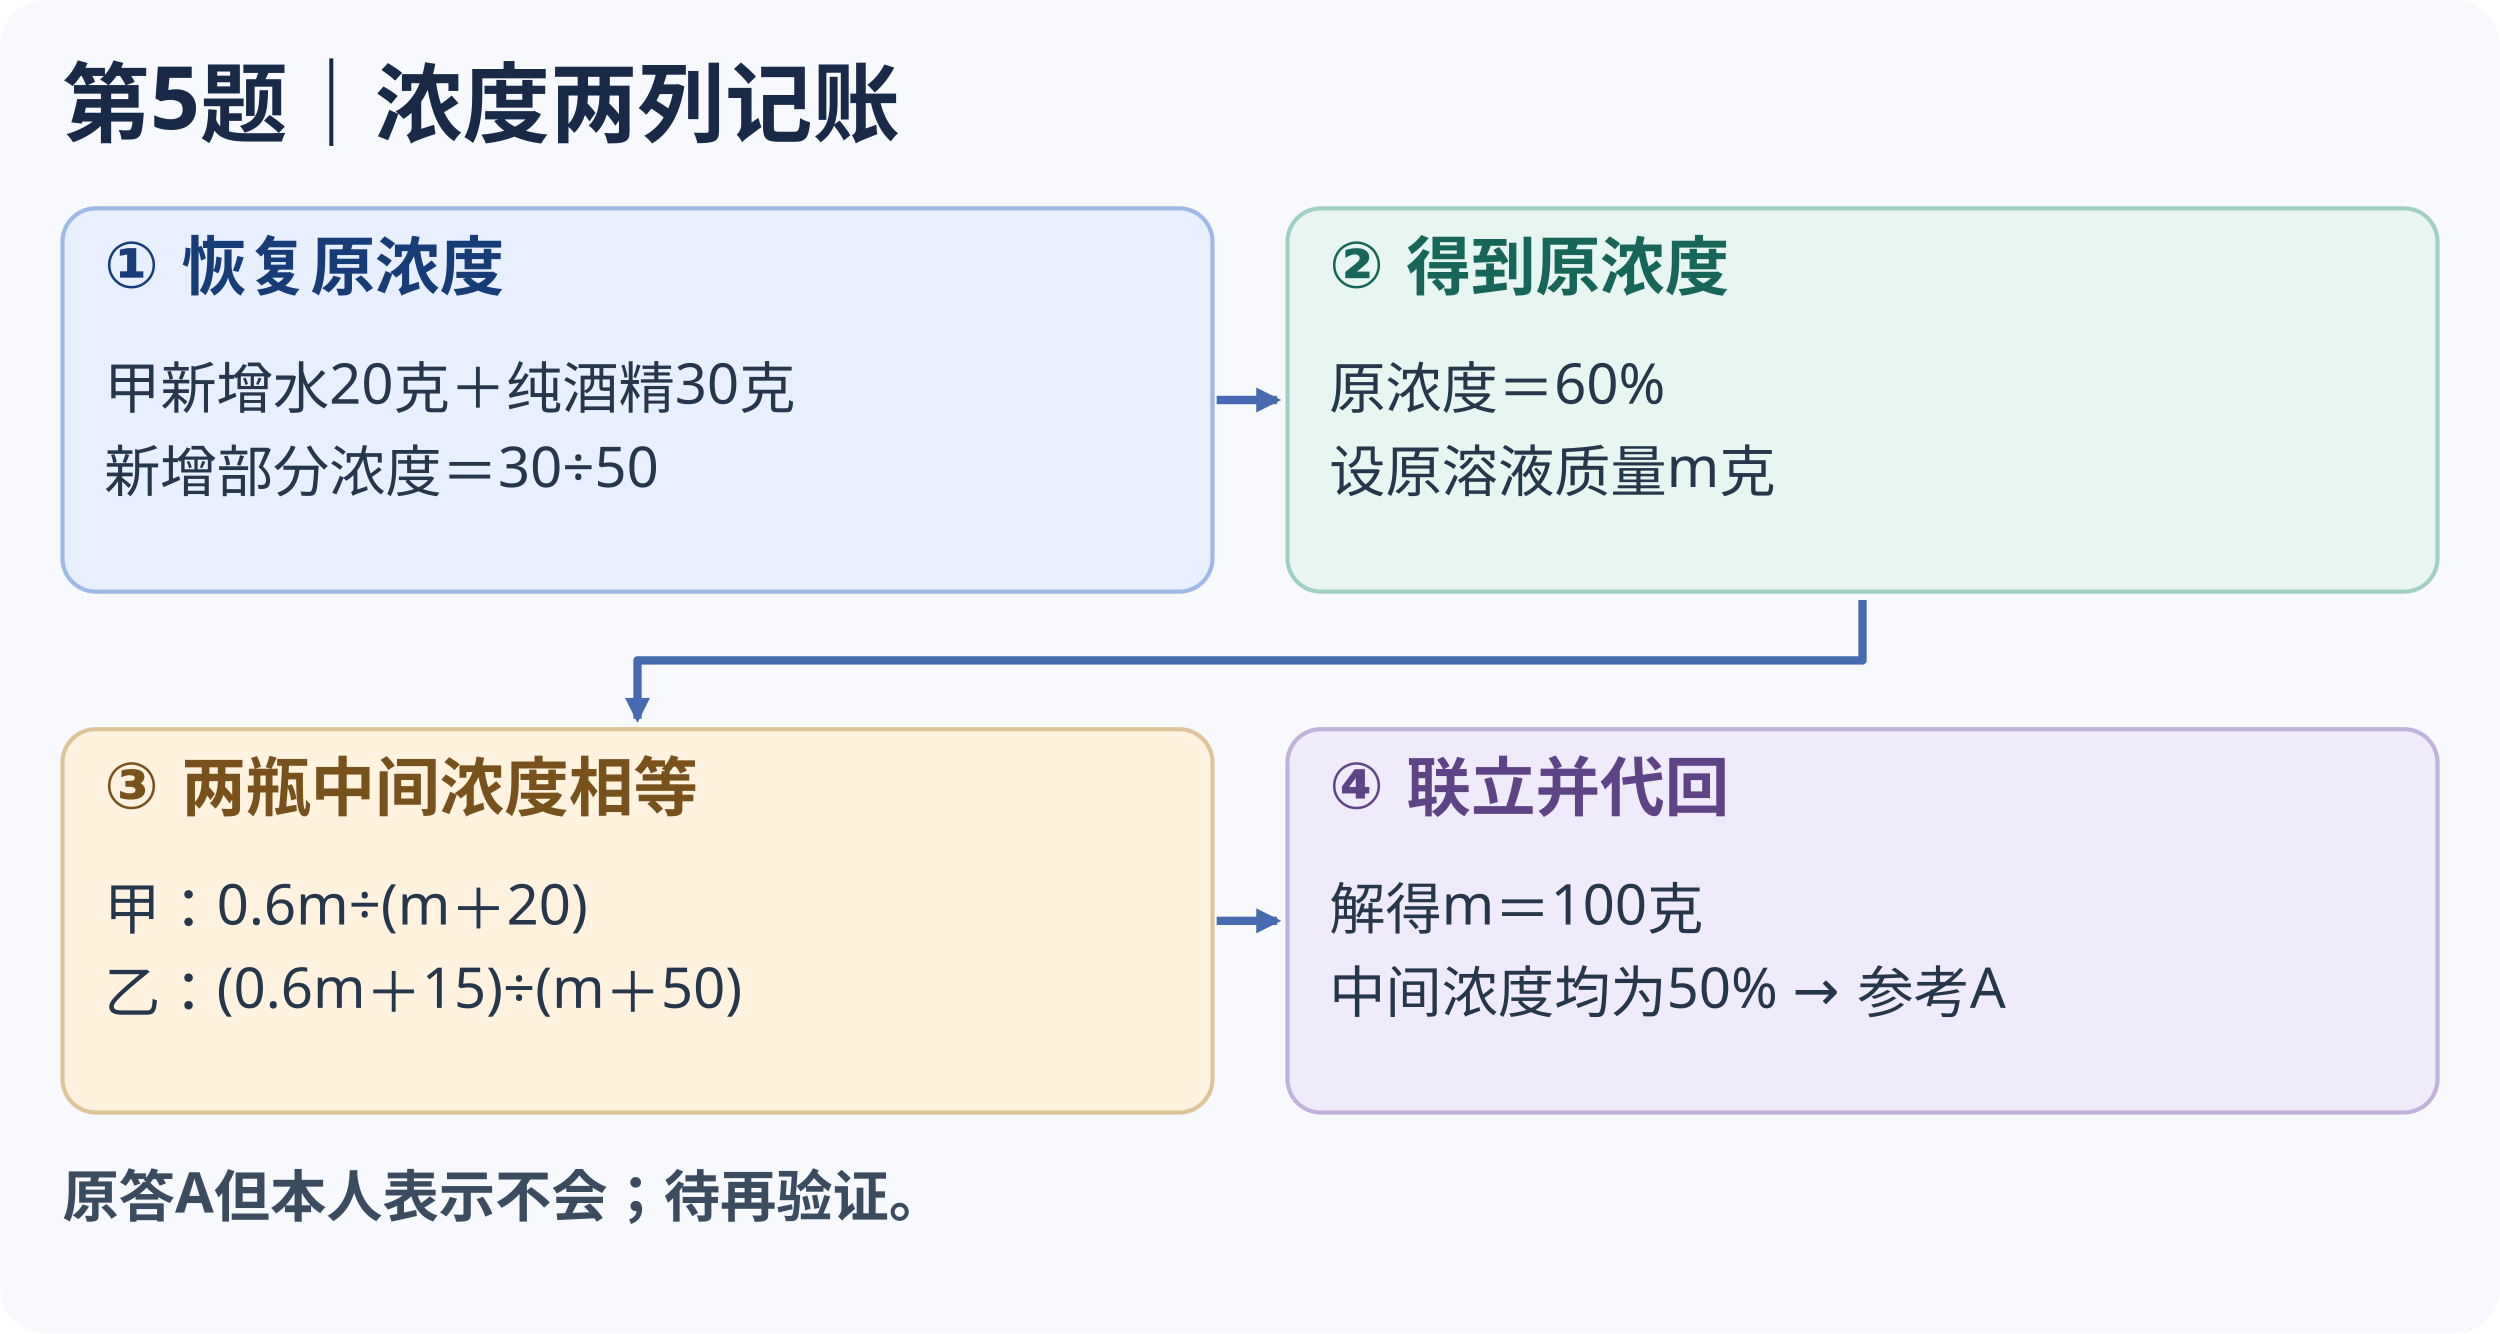
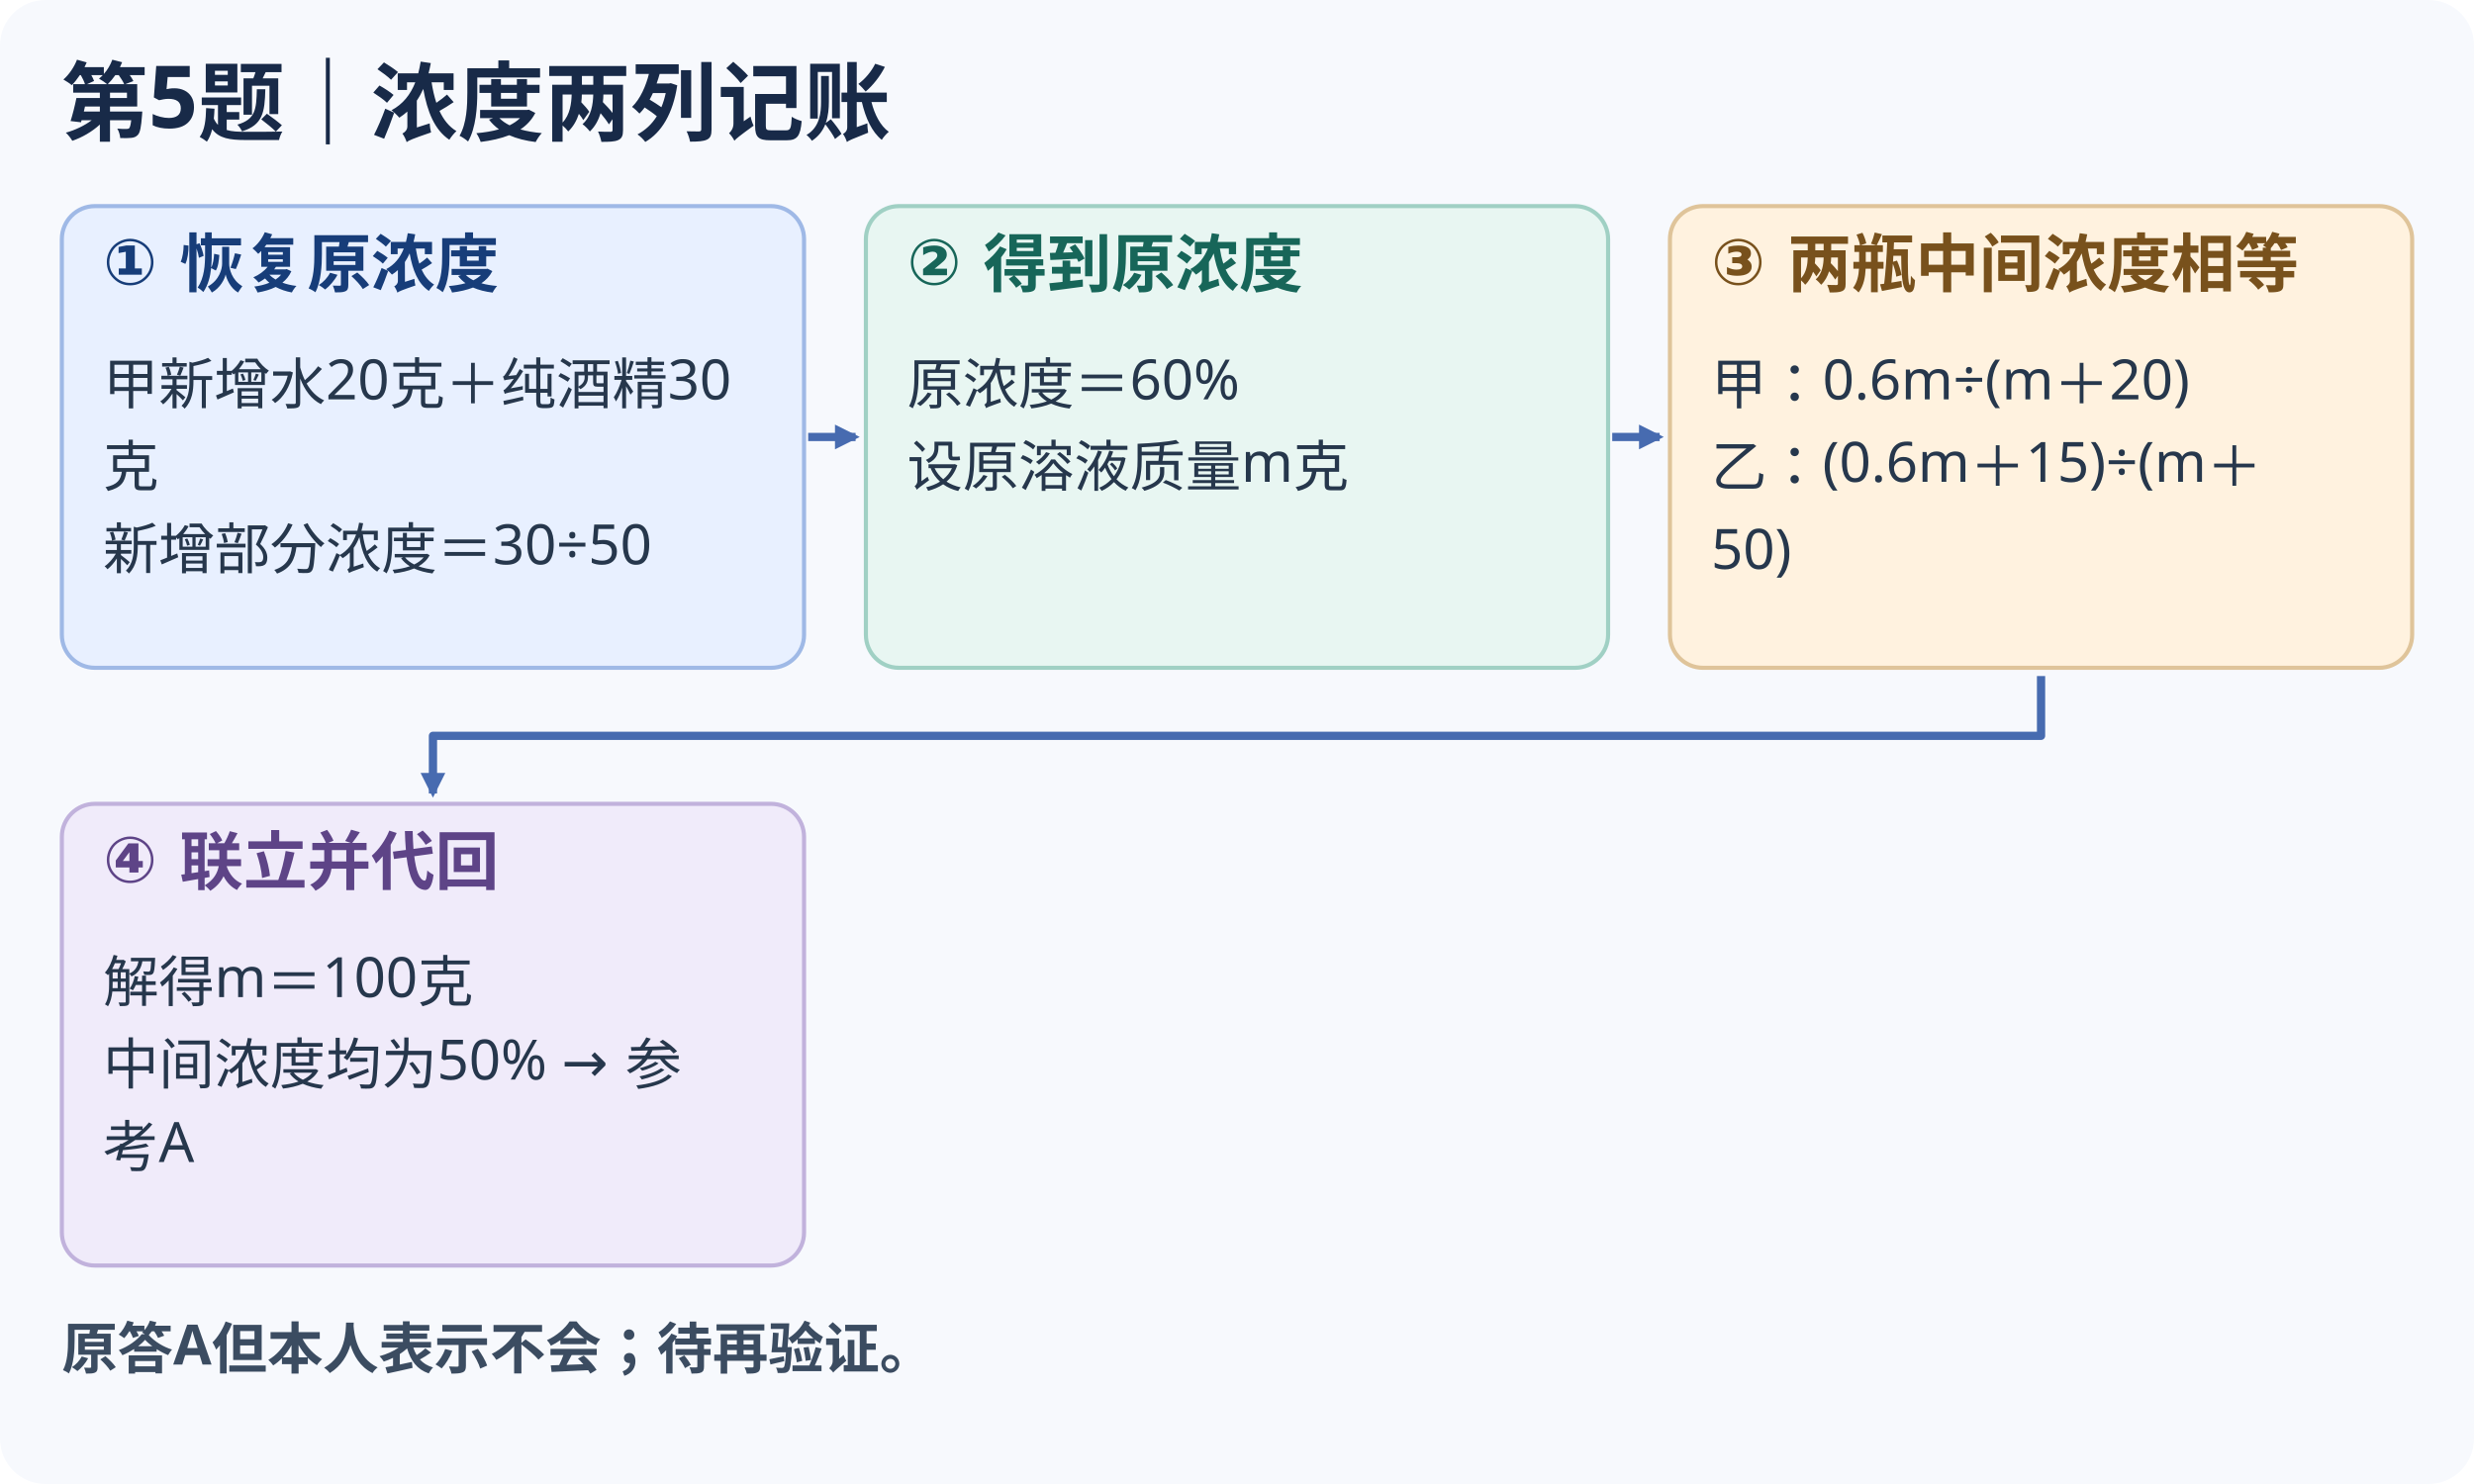
- <svg xmlns="http://www.w3.org/2000/svg" viewBox="0 0 1200 640" role="img" aria-label="第5题｜浓度两列记账">
+ <svg xmlns="http://www.w3.org/2000/svg" viewBox="0 0 1200 720" role="img" aria-label="第5题｜浓度两列记账">
  <defs>
    <marker id="a" markerWidth="12" markerHeight="12" refX="10" refY="6" orient="auto" markerUnits="userSpaceOnUse">
      <path d="M0 0 L12 6 L0 12 Z" fill="#476bb0" />
    </marker>
  </defs>
-   <rect width="1200" height="640" rx="22" fill="#f7f9fd" />
+   <rect width="1200" height="720" rx="22" fill="#f7f9fd" />
  <g font-family="Microsoft YaHei,PingFang SC,sans-serif">
    <text x="30" y="65" font-size="42" font-weight="700" fill="#182a48">第5题｜浓度两列记账</text>
-     <rect x="30" y="100" width="552" height="184" rx="16" fill="#e8f0ff" stroke="#9fb9e6" stroke-width="2" />
+     <rect x="30" y="100" width="360" height="224" rx="16" fill="#e8f0ff" stroke="#9fb9e6" stroke-width="2" />
    <text x="50" y="138" font-size="31" font-weight="700" fill="#173d79">① 恢复原浓度</text>
-     <text x="50" y="196" font-size="27" font-weight="500" fill="#26374c">甲新增水20克＋纯酒精30克</text>
-     <text x="50" y="236" font-size="27" font-weight="500" fill="#26374c">新增部分浓度＝30÷50</text>
-     <rect x="618" y="100" width="552" height="184" rx="16" fill="#e8f6f2" stroke="#a0d0c4" stroke-width="2" />
-     <text x="638" y="138" font-size="31" font-weight="700" fill="#176659">② 得到原浓度</text>
-     <text x="638" y="196" font-size="27" font-weight="500" fill="#26374c">原浓度＝60%</text>
-     <text x="638" y="236" font-size="27" font-weight="500" fill="#26374c">设原溶液质量m克</text>
-     <rect x="30" y="350" width="552" height="184" rx="16" fill="#fff2df" stroke="#dfc49a" stroke-width="2" />
-     <text x="50" y="388" font-size="31" font-weight="700" fill="#78511c">③ 两瓶中间浓度相等</text>
-     <text x="50" y="446" font-size="27" font-weight="500" fill="#26374c">甲：0.6m÷(m＋20)</text>
-     <text x="50" y="486" font-size="27" font-weight="500" fill="#26374c">乙：(0.6m＋15)÷(m＋50)</text>
-     <rect x="618" y="350" width="552" height="184" rx="16" fill="#f0ebfa" stroke="#c1b2dc" stroke-width="2" />
-     <text x="638" y="388" font-size="31" font-weight="700" fill="#5e4487">④ 联立并代回</text>
-     <text x="638" y="446" font-size="27" font-weight="500" fill="#26374c">解得m＝100克</text>
-     <text x="638" y="486" font-size="27" font-weight="500" fill="#26374c">中间浓度均为50% → 参考A</text>
+     <text x="50" y="196" font-size="27" font-weight="500" fill="#26374c">甲新增水20克＋纯酒精30</text>
+     <text x="50" y="236" font-size="27" font-weight="500" fill="#26374c">克</text>
+     <text x="50" y="276" font-size="27" font-weight="500" fill="#26374c">新增部分浓度＝30÷50</text>
+     <rect x="420" y="100" width="360" height="224" rx="16" fill="#e8f6f2" stroke="#a0d0c4" stroke-width="2" />
+     <text x="440" y="138" font-size="31" font-weight="700" fill="#176659">② 得到原浓度</text>
+     <text x="440" y="196" font-size="27" font-weight="500" fill="#26374c">原浓度＝60%</text>
+     <text x="440" y="236" font-size="27" font-weight="500" fill="#26374c">设原溶液质量m克</text>
+     <rect x="810" y="100" width="360" height="224" rx="16" fill="#fff2df" stroke="#dfc49a" stroke-width="2" />
+     <text x="830" y="138" font-size="31" font-weight="700" fill="#78511c">③ 两瓶中间浓度相等</text>
+     <text x="830" y="196" font-size="27" font-weight="500" fill="#26374c">甲：0.6m÷(m＋20)</text>
+     <text x="830" y="236" font-size="27" font-weight="500" fill="#26374c">乙：(0.6m＋15)÷(m＋</text>
+     <text x="830" y="276" font-size="27" font-weight="500" fill="#26374c">50)</text>
+     <rect x="30" y="390" width="360" height="224" rx="16" fill="#f0ebfa" stroke="#c1b2dc" stroke-width="2" />
+     <text x="50" y="428" font-size="31" font-weight="700" fill="#5e4487">④ 联立并代回</text>
+     <text x="50" y="486" font-size="27" font-weight="500" fill="#26374c">解得m＝100克</text>
+     <text x="50" y="526" font-size="27" font-weight="500" fill="#26374c">中间浓度均为50% → 参</text>
+     <text x="50" y="566" font-size="27" font-weight="500" fill="#26374c">考A</text>
    <g fill="none" stroke="#476bb0" stroke-width="4" stroke-linejoin="round" marker-end="url(#a)">
-       <path d="M584 192 H613" />
-       <path d="M894 288 V317 H306 V345" />
-       <path d="M584 442 H613" />
+       <path d="M392 212 H415" />
+       <path d="M782 212 H805" />
+       <path d="M990 328 V357 H210 V385" />
    </g>
-     <text x="30" y="584" font-size="27" font-weight="600" fill="#3b4c61">原答A但本人表示不会；待再验证。</text>
+     <text x="30" y="664" font-size="27" font-weight="600" fill="#3b4c61">原答A但本人表示不会；待再验证。</text>
  </g>
</svg>
